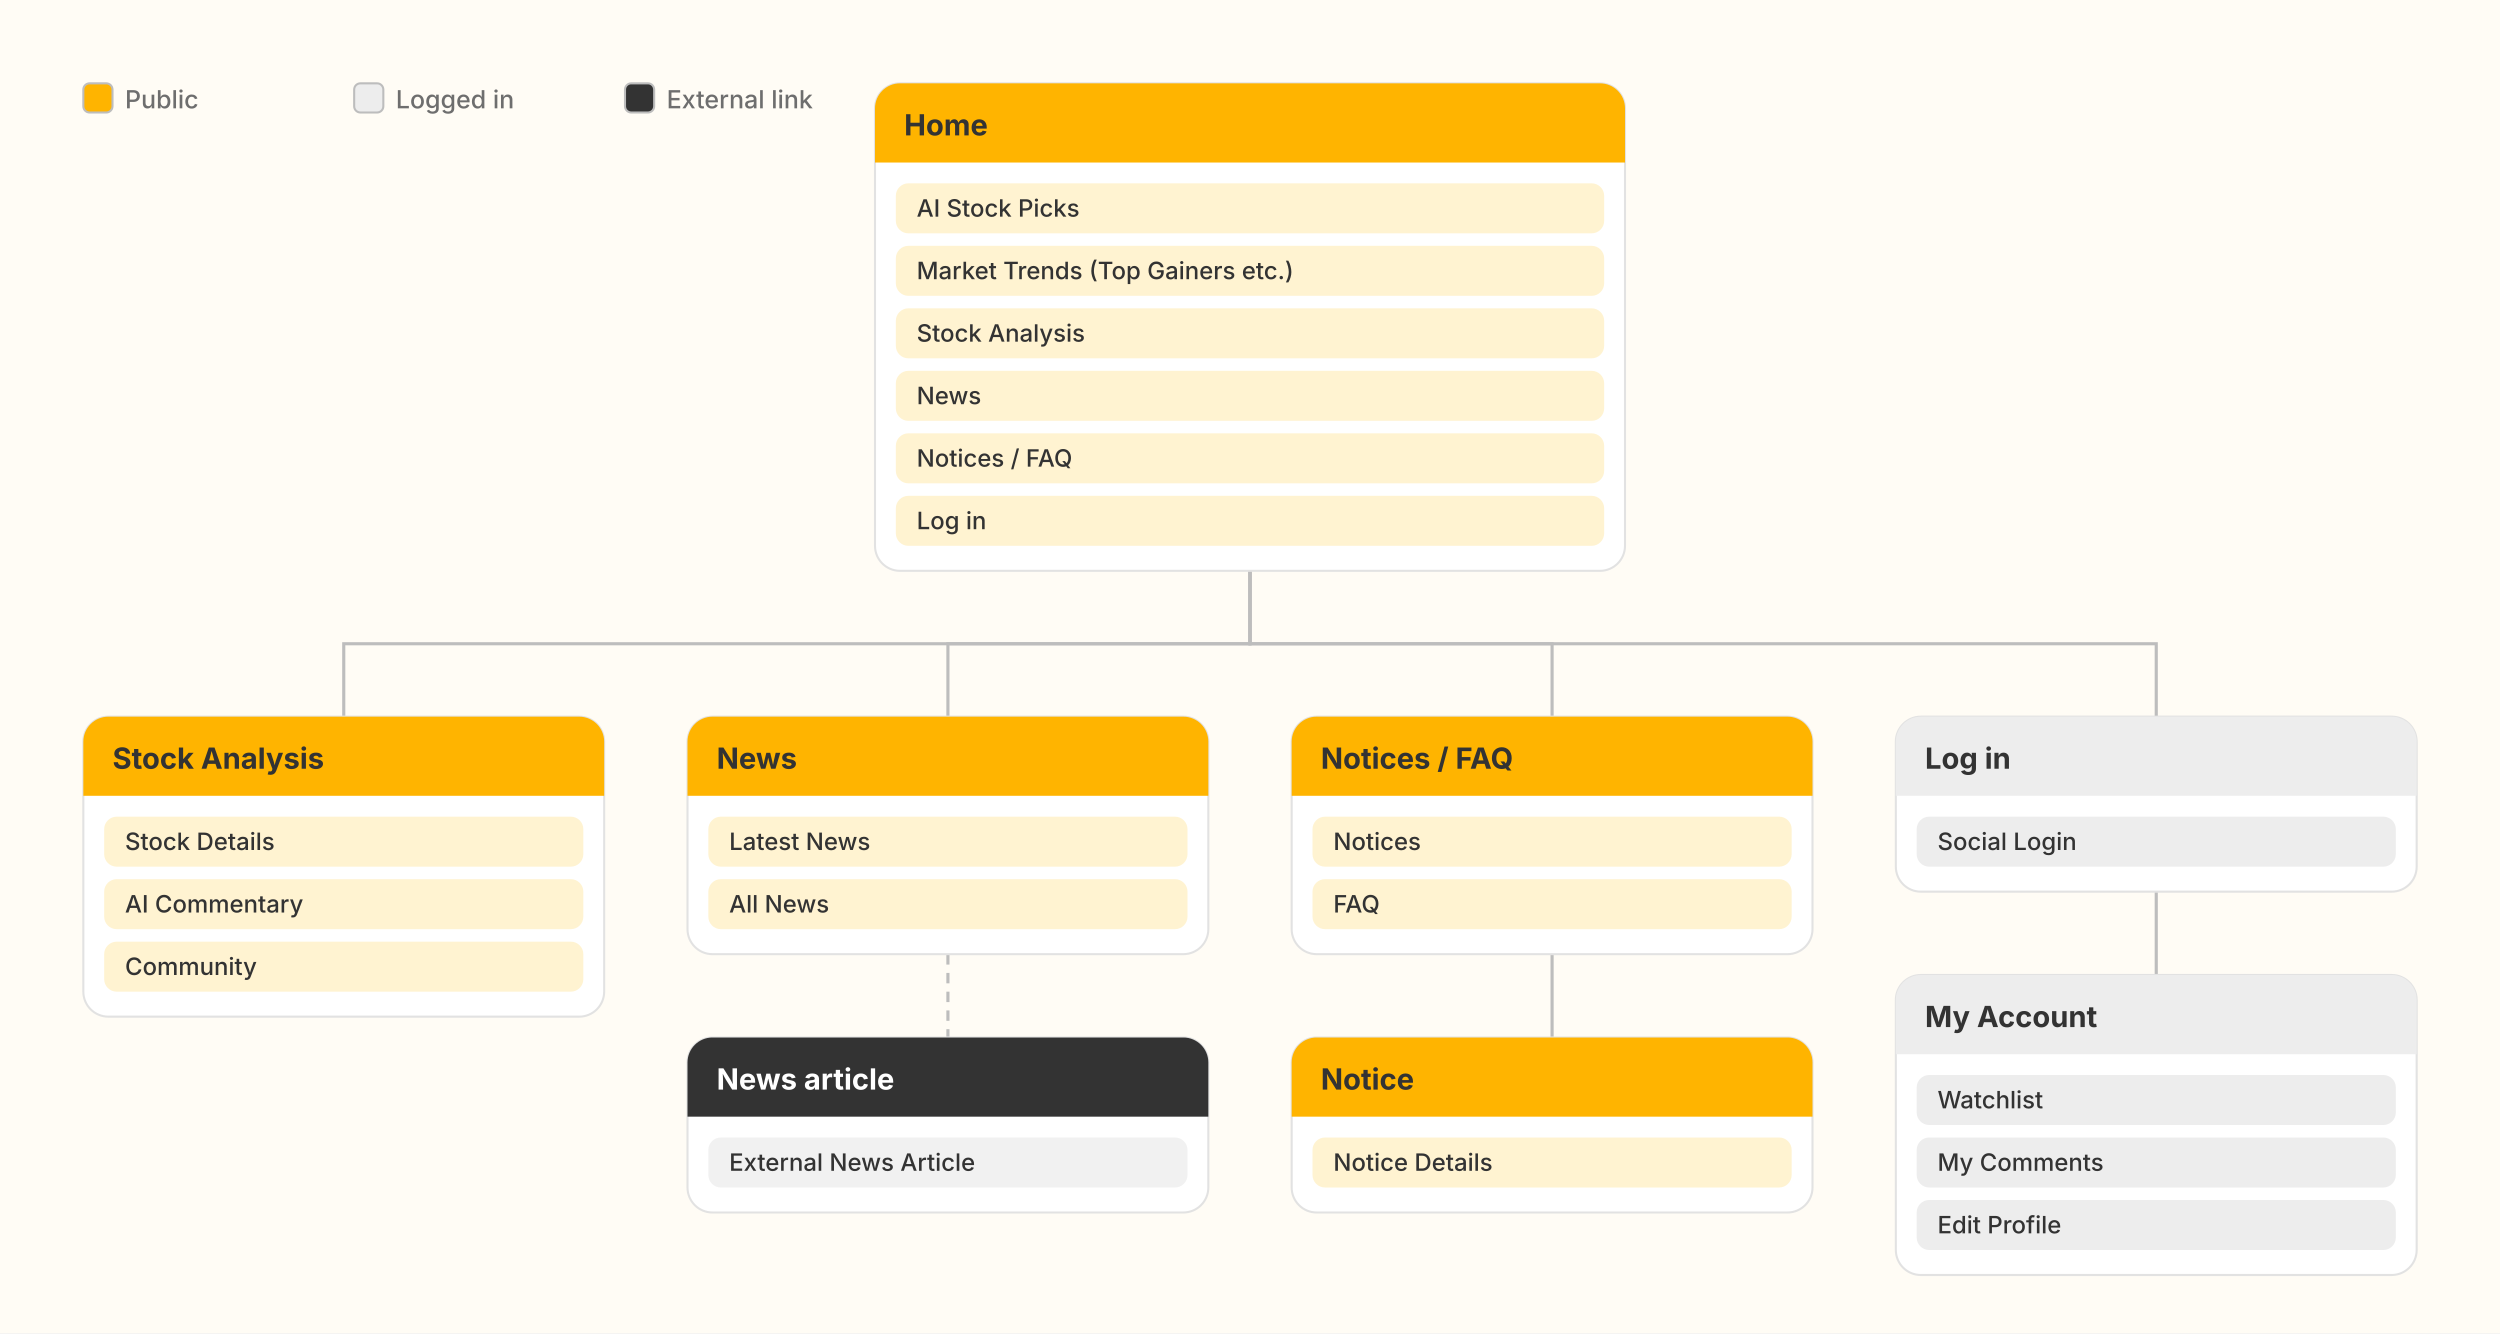
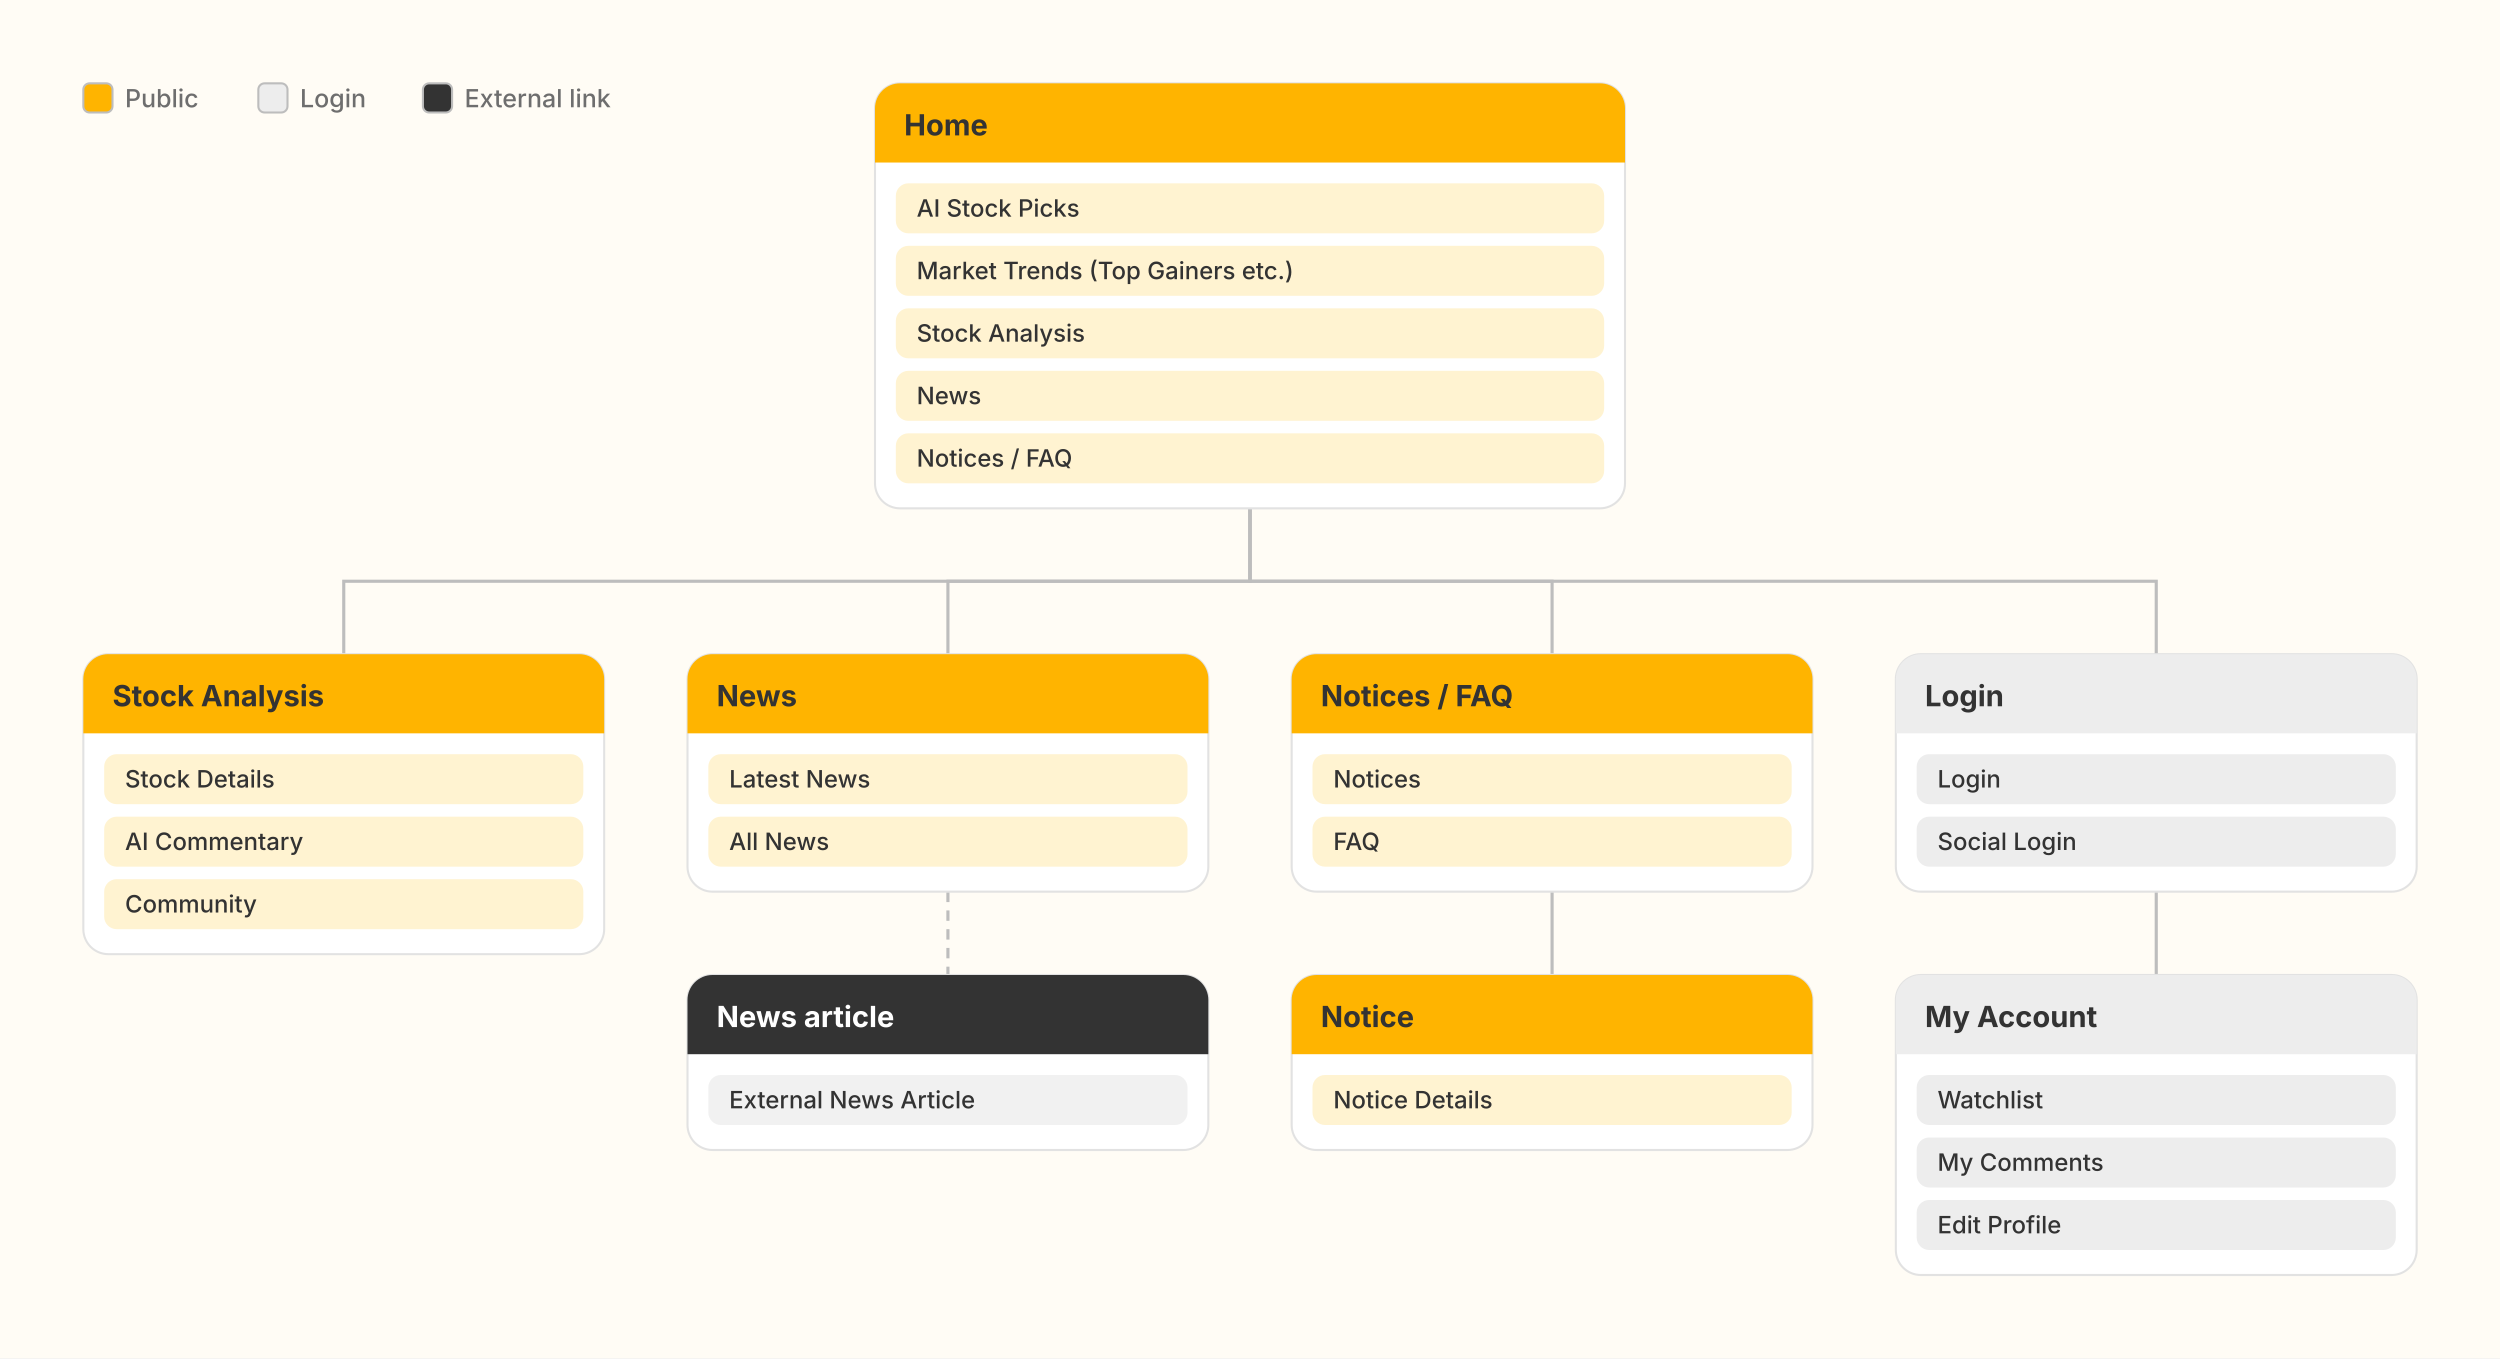
- <svg xmlns="http://www.w3.org/2000/svg" viewBox="0 0 1200 640" width="1200" height="640" role="img" aria-label="PROFITKEY sitemap">
-   <rect width="1200" height="640" fill="#FFFCF5" />
+ <svg xmlns="http://www.w3.org/2000/svg" viewBox="0 0 1200 652" width="1200" height="652" role="img" aria-label="PROFITKEY sitemap">
+   <rect width="1200" height="652" fill="#FFFCF5" />
  <rect x="40" y="40" width="14" height="14" rx="3" fill="#FFB400" stroke="#BDBDBD" />
-   <text x="60" y="52" font-family="Inter, Arial, Helvetica, sans-serif" font-size="12" font-weight="500" fill="#6E6E6E" text-anchor="start">Public</text>
-   <rect x="170" y="40" width="14" height="14" rx="3" fill="#EDEDED" stroke="#BDBDBD" />
-   <text x="190" y="52" font-family="Inter, Arial, Helvetica, sans-serif" font-size="12" font-weight="500" fill="#6E6E6E" text-anchor="start">Logged in</text>
-   <rect x="300" y="40" width="14" height="14" rx="3" fill="#333333" stroke="#BDBDBD" />
-   <text x="320" y="52" font-family="Inter, Arial, Helvetica, sans-serif" font-size="12" font-weight="500" fill="#6E6E6E" text-anchor="start">External link</text>
-   <path d="M600 274 V309 H165 V344" fill="none" stroke="#BDBDBD" stroke-width="1.5" />
-   <path d="M600 274 V309 H455 V344" fill="none" stroke="#BDBDBD" stroke-width="1.5" />
-   <path d="M600 274 V309 H745 V344" fill="none" stroke="#BDBDBD" stroke-width="1.5" />
-   <path d="M600 274 V309 H1035 V344" fill="none" stroke="#BDBDBD" stroke-width="1.5" />
-   <path d="M455 458 V478 H455 V498" fill="none" stroke="#BDBDBD" stroke-width="1.5" stroke-dasharray="5 4" />
-   <path d="M745 458 V478 H745 V498" fill="none" stroke="#BDBDBD" stroke-width="1.5" />
+   <text x="60" y="51.5" font-family="Inter, Arial, Helvetica, sans-serif" font-size="12" font-weight="500" fill="#6E6E6E" text-anchor="start">Public</text>
+   <rect x="124" y="40" width="14" height="14" rx="3" fill="#EDEDED" stroke="#BDBDBD" />
+   <text x="144" y="51.5" font-family="Inter, Arial, Helvetica, sans-serif" font-size="12" font-weight="500" fill="#6E6E6E" text-anchor="start">Login</text>
+   <rect x="203" y="40" width="14" height="14" rx="3" fill="#333333" stroke="#BDBDBD" />
+   <text x="223" y="51.5" font-family="Inter, Arial, Helvetica, sans-serif" font-size="12" font-weight="500" fill="#6E6E6E" text-anchor="start">External link</text>
+   <path d="M600 244 V279 H165 V314" fill="none" stroke="#BDBDBD" stroke-width="1.5" />
+   <path d="M600 244 V279 H455 V314" fill="none" stroke="#BDBDBD" stroke-width="1.5" />
+   <path d="M600 244 V279 H745 V314" fill="none" stroke="#BDBDBD" stroke-width="1.5" />
+   <path d="M600 244 V279 H1035 V314" fill="none" stroke="#BDBDBD" stroke-width="1.5" />
+   <path d="M455 428 V448 H455 V468" fill="none" stroke="#BDBDBD" stroke-width="1.5" stroke-dasharray="5 4" />
+   <path d="M745 428 V448 H745 V468" fill="none" stroke="#BDBDBD" stroke-width="1.5" />
  <path d="M1035 428 V448 H1035 V468" fill="none" stroke="#BDBDBD" stroke-width="1.5" />
  <g>
-     <rect x="420" y="40" width="360" height="234" rx="12" fill="#fff" stroke="#E2E2E2" />
+     <rect x="420" y="40" width="360" height="204" rx="12" fill="#fff" stroke="#E2E2E2" />
    <path d="M420 52 a12 12 0 0 1 12 -12 h336 a12 12 0 0 1 12 12 v26 h-360 z" fill="#FFB400" />
    <text x="434" y="65" font-family="Inter, Arial, Helvetica, sans-serif" font-size="14" font-weight="700" fill="#333333" text-anchor="start">Home</text>
    <rect x="430" y="88" width="340" height="24" rx="6" fill="#FFF3D1" />
    <text x="440" y="104" font-family="Inter, Arial, Helvetica, sans-serif" font-size="11.5" font-weight="500" fill="#333333" text-anchor="start">AI Stock Picks</text>
    <rect x="430" y="118" width="340" height="24" rx="6" fill="#FFF3D1" />
    <text x="440" y="134" font-family="Inter, Arial, Helvetica, sans-serif" font-size="11.5" font-weight="500" fill="#333333" text-anchor="start">Market Trends (Top Gainers etc.)</text>
    <rect x="430" y="148" width="340" height="24" rx="6" fill="#FFF3D1" />
    <text x="440" y="164" font-family="Inter, Arial, Helvetica, sans-serif" font-size="11.5" font-weight="500" fill="#333333" text-anchor="start">Stock Analysis</text>
    <rect x="430" y="178" width="340" height="24" rx="6" fill="#FFF3D1" />
    <text x="440" y="194" font-family="Inter, Arial, Helvetica, sans-serif" font-size="11.5" font-weight="500" fill="#333333" text-anchor="start">News</text>
    <rect x="430" y="208" width="340" height="24" rx="6" fill="#FFF3D1" />
    <text x="440" y="224" font-family="Inter, Arial, Helvetica, sans-serif" font-size="11.5" font-weight="500" fill="#333333" text-anchor="start">Notices / FAQ</text>
-     <rect x="430" y="238" width="340" height="24" rx="6" fill="#FFF3D1" />
-     <text x="440" y="254" font-family="Inter, Arial, Helvetica, sans-serif" font-size="11.5" font-weight="500" fill="#333333" text-anchor="start">Log in</text>
  </g>
  <g>
-     <rect x="40" y="344" width="250" height="144" rx="12" fill="#fff" stroke="#E2E2E2" />
-     <path d="M40 356 a12 12 0 0 1 12 -12 h226 a12 12 0 0 1 12 12 v26 h-250 z" fill="#FFB400" />
-     <text x="54" y="369" font-family="Inter, Arial, Helvetica, sans-serif" font-size="14" font-weight="700" fill="#333333" text-anchor="start">Stock Analysis</text>
+     <rect x="40" y="314" width="250" height="144" rx="12" fill="#fff" stroke="#E2E2E2" />
+     <path d="M40 326 a12 12 0 0 1 12 -12 h226 a12 12 0 0 1 12 12 v26 h-250 z" fill="#FFB400" />
+     <text x="54" y="339" font-family="Inter, Arial, Helvetica, sans-serif" font-size="14" font-weight="700" fill="#333333" text-anchor="start">Stock Analysis</text>
+     <rect x="50" y="362" width="230" height="24" rx="6" fill="#FFF3D1" />
+     <text x="60" y="378" font-family="Inter, Arial, Helvetica, sans-serif" font-size="11.5" font-weight="500" fill="#333333" text-anchor="start">Stock Details</text>
    <rect x="50" y="392" width="230" height="24" rx="6" fill="#FFF3D1" />
-     <text x="60" y="408" font-family="Inter, Arial, Helvetica, sans-serif" font-size="11.5" font-weight="500" fill="#333333" text-anchor="start">Stock Details</text>
+     <text x="60" y="408" font-family="Inter, Arial, Helvetica, sans-serif" font-size="11.5" font-weight="500" fill="#333333" text-anchor="start">AI Commentary</text>
    <rect x="50" y="422" width="230" height="24" rx="6" fill="#FFF3D1" />
-     <text x="60" y="438" font-family="Inter, Arial, Helvetica, sans-serif" font-size="11.5" font-weight="500" fill="#333333" text-anchor="start">AI Commentary</text>
-     <rect x="50" y="452" width="230" height="24" rx="6" fill="#FFF3D1" />
-     <text x="60" y="468" font-family="Inter, Arial, Helvetica, sans-serif" font-size="11.5" font-weight="500" fill="#333333" text-anchor="start">Community</text>
+     <text x="60" y="438" font-family="Inter, Arial, Helvetica, sans-serif" font-size="11.5" font-weight="500" fill="#333333" text-anchor="start">Community</text>
  </g>
  <g>
-     <rect x="330" y="344" width="250" height="114" rx="12" fill="#fff" stroke="#E2E2E2" />
-     <path d="M330 356 a12 12 0 0 1 12 -12 h226 a12 12 0 0 1 12 12 v26 h-250 z" fill="#FFB400" />
-     <text x="344" y="369" font-family="Inter, Arial, Helvetica, sans-serif" font-size="14" font-weight="700" fill="#333333" text-anchor="start">News</text>
+     <rect x="330" y="314" width="250" height="114" rx="12" fill="#fff" stroke="#E2E2E2" />
+     <path d="M330 326 a12 12 0 0 1 12 -12 h226 a12 12 0 0 1 12 12 v26 h-250 z" fill="#FFB400" />
+     <text x="344" y="339" font-family="Inter, Arial, Helvetica, sans-serif" font-size="14" font-weight="700" fill="#333333" text-anchor="start">News</text>
+     <rect x="340" y="362" width="230" height="24" rx="6" fill="#FFF3D1" />
+     <text x="350" y="378" font-family="Inter, Arial, Helvetica, sans-serif" font-size="11.5" font-weight="500" fill="#333333" text-anchor="start">Latest News</text>
    <rect x="340" y="392" width="230" height="24" rx="6" fill="#FFF3D1" />
-     <text x="350" y="408" font-family="Inter, Arial, Helvetica, sans-serif" font-size="11.5" font-weight="500" fill="#333333" text-anchor="start">Latest News</text>
-     <rect x="340" y="422" width="230" height="24" rx="6" fill="#FFF3D1" />
-     <text x="350" y="438" font-family="Inter, Arial, Helvetica, sans-serif" font-size="11.5" font-weight="500" fill="#333333" text-anchor="start">All News</text>
+     <text x="350" y="408" font-family="Inter, Arial, Helvetica, sans-serif" font-size="11.5" font-weight="500" fill="#333333" text-anchor="start">All News</text>
  </g>
  <g>
-     <rect x="620" y="344" width="250" height="114" rx="12" fill="#fff" stroke="#E2E2E2" />
-     <path d="M620 356 a12 12 0 0 1 12 -12 h226 a12 12 0 0 1 12 12 v26 h-250 z" fill="#FFB400" />
-     <text x="634" y="369" font-family="Inter, Arial, Helvetica, sans-serif" font-size="14" font-weight="700" fill="#333333" text-anchor="start">Notices / FAQ</text>
+     <rect x="620" y="314" width="250" height="114" rx="12" fill="#fff" stroke="#E2E2E2" />
+     <path d="M620 326 a12 12 0 0 1 12 -12 h226 a12 12 0 0 1 12 12 v26 h-250 z" fill="#FFB400" />
+     <text x="634" y="339" font-family="Inter, Arial, Helvetica, sans-serif" font-size="14" font-weight="700" fill="#333333" text-anchor="start">Notices / FAQ</text>
+     <rect x="630" y="362" width="230" height="24" rx="6" fill="#FFF3D1" />
+     <text x="640" y="378" font-family="Inter, Arial, Helvetica, sans-serif" font-size="11.5" font-weight="500" fill="#333333" text-anchor="start">Notices</text>
    <rect x="630" y="392" width="230" height="24" rx="6" fill="#FFF3D1" />
-     <text x="640" y="408" font-family="Inter, Arial, Helvetica, sans-serif" font-size="11.5" font-weight="500" fill="#333333" text-anchor="start">Notices</text>
-     <rect x="630" y="422" width="230" height="24" rx="6" fill="#FFF3D1" />
-     <text x="640" y="438" font-family="Inter, Arial, Helvetica, sans-serif" font-size="11.5" font-weight="500" fill="#333333" text-anchor="start">FAQ</text>
+     <text x="640" y="408" font-family="Inter, Arial, Helvetica, sans-serif" font-size="11.5" font-weight="500" fill="#333333" text-anchor="start">FAQ</text>
  </g>
  <g>
-     <rect x="910" y="344" width="250" height="84" rx="12" fill="#fff" stroke="#E2E2E2" />
-     <path d="M910 356 a12 12 0 0 1 12 -12 h226 a12 12 0 0 1 12 12 v26 h-250 z" fill="#EDEDED" />
-     <text x="924" y="369" font-family="Inter, Arial, Helvetica, sans-serif" font-size="14" font-weight="700" fill="#333333" text-anchor="start">Log in</text>
+     <rect x="910" y="314" width="250" height="114" rx="12" fill="#fff" stroke="#E2E2E2" />
+     <path d="M910 326 a12 12 0 0 1 12 -12 h226 a12 12 0 0 1 12 12 v26 h-250 z" fill="#EDEDED" />
+     <text x="924" y="339" font-family="Inter, Arial, Helvetica, sans-serif" font-size="14" font-weight="700" fill="#333333" text-anchor="start">Login</text>
+     <rect x="920" y="362" width="230" height="24" rx="6" fill="#EDEDED" />
+     <text x="930" y="378" font-family="Inter, Arial, Helvetica, sans-serif" font-size="11.5" font-weight="500" fill="#333333" text-anchor="start">Login</text>
    <rect x="920" y="392" width="230" height="24" rx="6" fill="#EDEDED" />
    <text x="930" y="408" font-family="Inter, Arial, Helvetica, sans-serif" font-size="11.5" font-weight="500" fill="#333333" text-anchor="start">Social Login</text>
  </g>
  <g>
-     <rect x="330" y="498" width="250" height="84" rx="12" fill="#fff" stroke="#E2E2E2" />
-     <path d="M330 510 a12 12 0 0 1 12 -12 h226 a12 12 0 0 1 12 12 v26 h-250 z" fill="#333333" />
-     <text x="344" y="523" font-family="Inter, Arial, Helvetica, sans-serif" font-size="14" font-weight="700" fill="#fff" text-anchor="start">News article</text>
-     <rect x="340" y="546" width="230" height="24" rx="6" fill="#F1F1F1" />
-     <text x="350" y="562" font-family="Inter, Arial, Helvetica, sans-serif" font-size="11.5" font-weight="500" fill="#333333" text-anchor="start">External News Article</text>
+     <rect x="330" y="468" width="250" height="84" rx="12" fill="#fff" stroke="#E2E2E2" />
+     <path d="M330 480 a12 12 0 0 1 12 -12 h226 a12 12 0 0 1 12 12 v26 h-250 z" fill="#333333" />
+     <text x="344" y="493" font-family="Inter, Arial, Helvetica, sans-serif" font-size="14" font-weight="700" fill="#fff" text-anchor="start">News article</text>
+     <rect x="340" y="516" width="230" height="24" rx="6" fill="#F1F1F1" />
+     <text x="350" y="532" font-family="Inter, Arial, Helvetica, sans-serif" font-size="11.5" font-weight="500" fill="#333333" text-anchor="start">External News Article</text>
  </g>
  <g>
-     <rect x="620" y="498" width="250" height="84" rx="12" fill="#fff" stroke="#E2E2E2" />
-     <path d="M620 510 a12 12 0 0 1 12 -12 h226 a12 12 0 0 1 12 12 v26 h-250 z" fill="#FFB400" />
-     <text x="634" y="523" font-family="Inter, Arial, Helvetica, sans-serif" font-size="14" font-weight="700" fill="#333333" text-anchor="start">Notice</text>
-     <rect x="630" y="546" width="230" height="24" rx="6" fill="#FFF3D1" />
-     <text x="640" y="562" font-family="Inter, Arial, Helvetica, sans-serif" font-size="11.5" font-weight="500" fill="#333333" text-anchor="start">Notice Details</text>
+     <rect x="620" y="468" width="250" height="84" rx="12" fill="#fff" stroke="#E2E2E2" />
+     <path d="M620 480 a12 12 0 0 1 12 -12 h226 a12 12 0 0 1 12 12 v26 h-250 z" fill="#FFB400" />
+     <text x="634" y="493" font-family="Inter, Arial, Helvetica, sans-serif" font-size="14" font-weight="700" fill="#333333" text-anchor="start">Notice</text>
+     <rect x="630" y="516" width="230" height="24" rx="6" fill="#FFF3D1" />
+     <text x="640" y="532" font-family="Inter, Arial, Helvetica, sans-serif" font-size="11.5" font-weight="500" fill="#333333" text-anchor="start">Notice Details</text>
  </g>
  <g>
    <rect x="910" y="468" width="250" height="144" rx="12" fill="#fff" stroke="#E2E2E2" />
    <path d="M910 480 a12 12 0 0 1 12 -12 h226 a12 12 0 0 1 12 12 v26 h-250 z" fill="#EDEDED" />
    <text x="924" y="493" font-family="Inter, Arial, Helvetica, sans-serif" font-size="14" font-weight="700" fill="#333333" text-anchor="start">My Account</text>
    <rect x="920" y="516" width="230" height="24" rx="6" fill="#EDEDED" />
    <text x="930" y="532" font-family="Inter, Arial, Helvetica, sans-serif" font-size="11.5" font-weight="500" fill="#333333" text-anchor="start">Watchlist</text>
    <rect x="920" y="546" width="230" height="24" rx="6" fill="#EDEDED" />
    <text x="930" y="562" font-family="Inter, Arial, Helvetica, sans-serif" font-size="11.5" font-weight="500" fill="#333333" text-anchor="start">My Comments</text>
    <rect x="920" y="576" width="230" height="24" rx="6" fill="#EDEDED" />
    <text x="930" y="592" font-family="Inter, Arial, Helvetica, sans-serif" font-size="11.5" font-weight="500" fill="#333333" text-anchor="start">Edit Profile</text>
  </g>
</svg>
